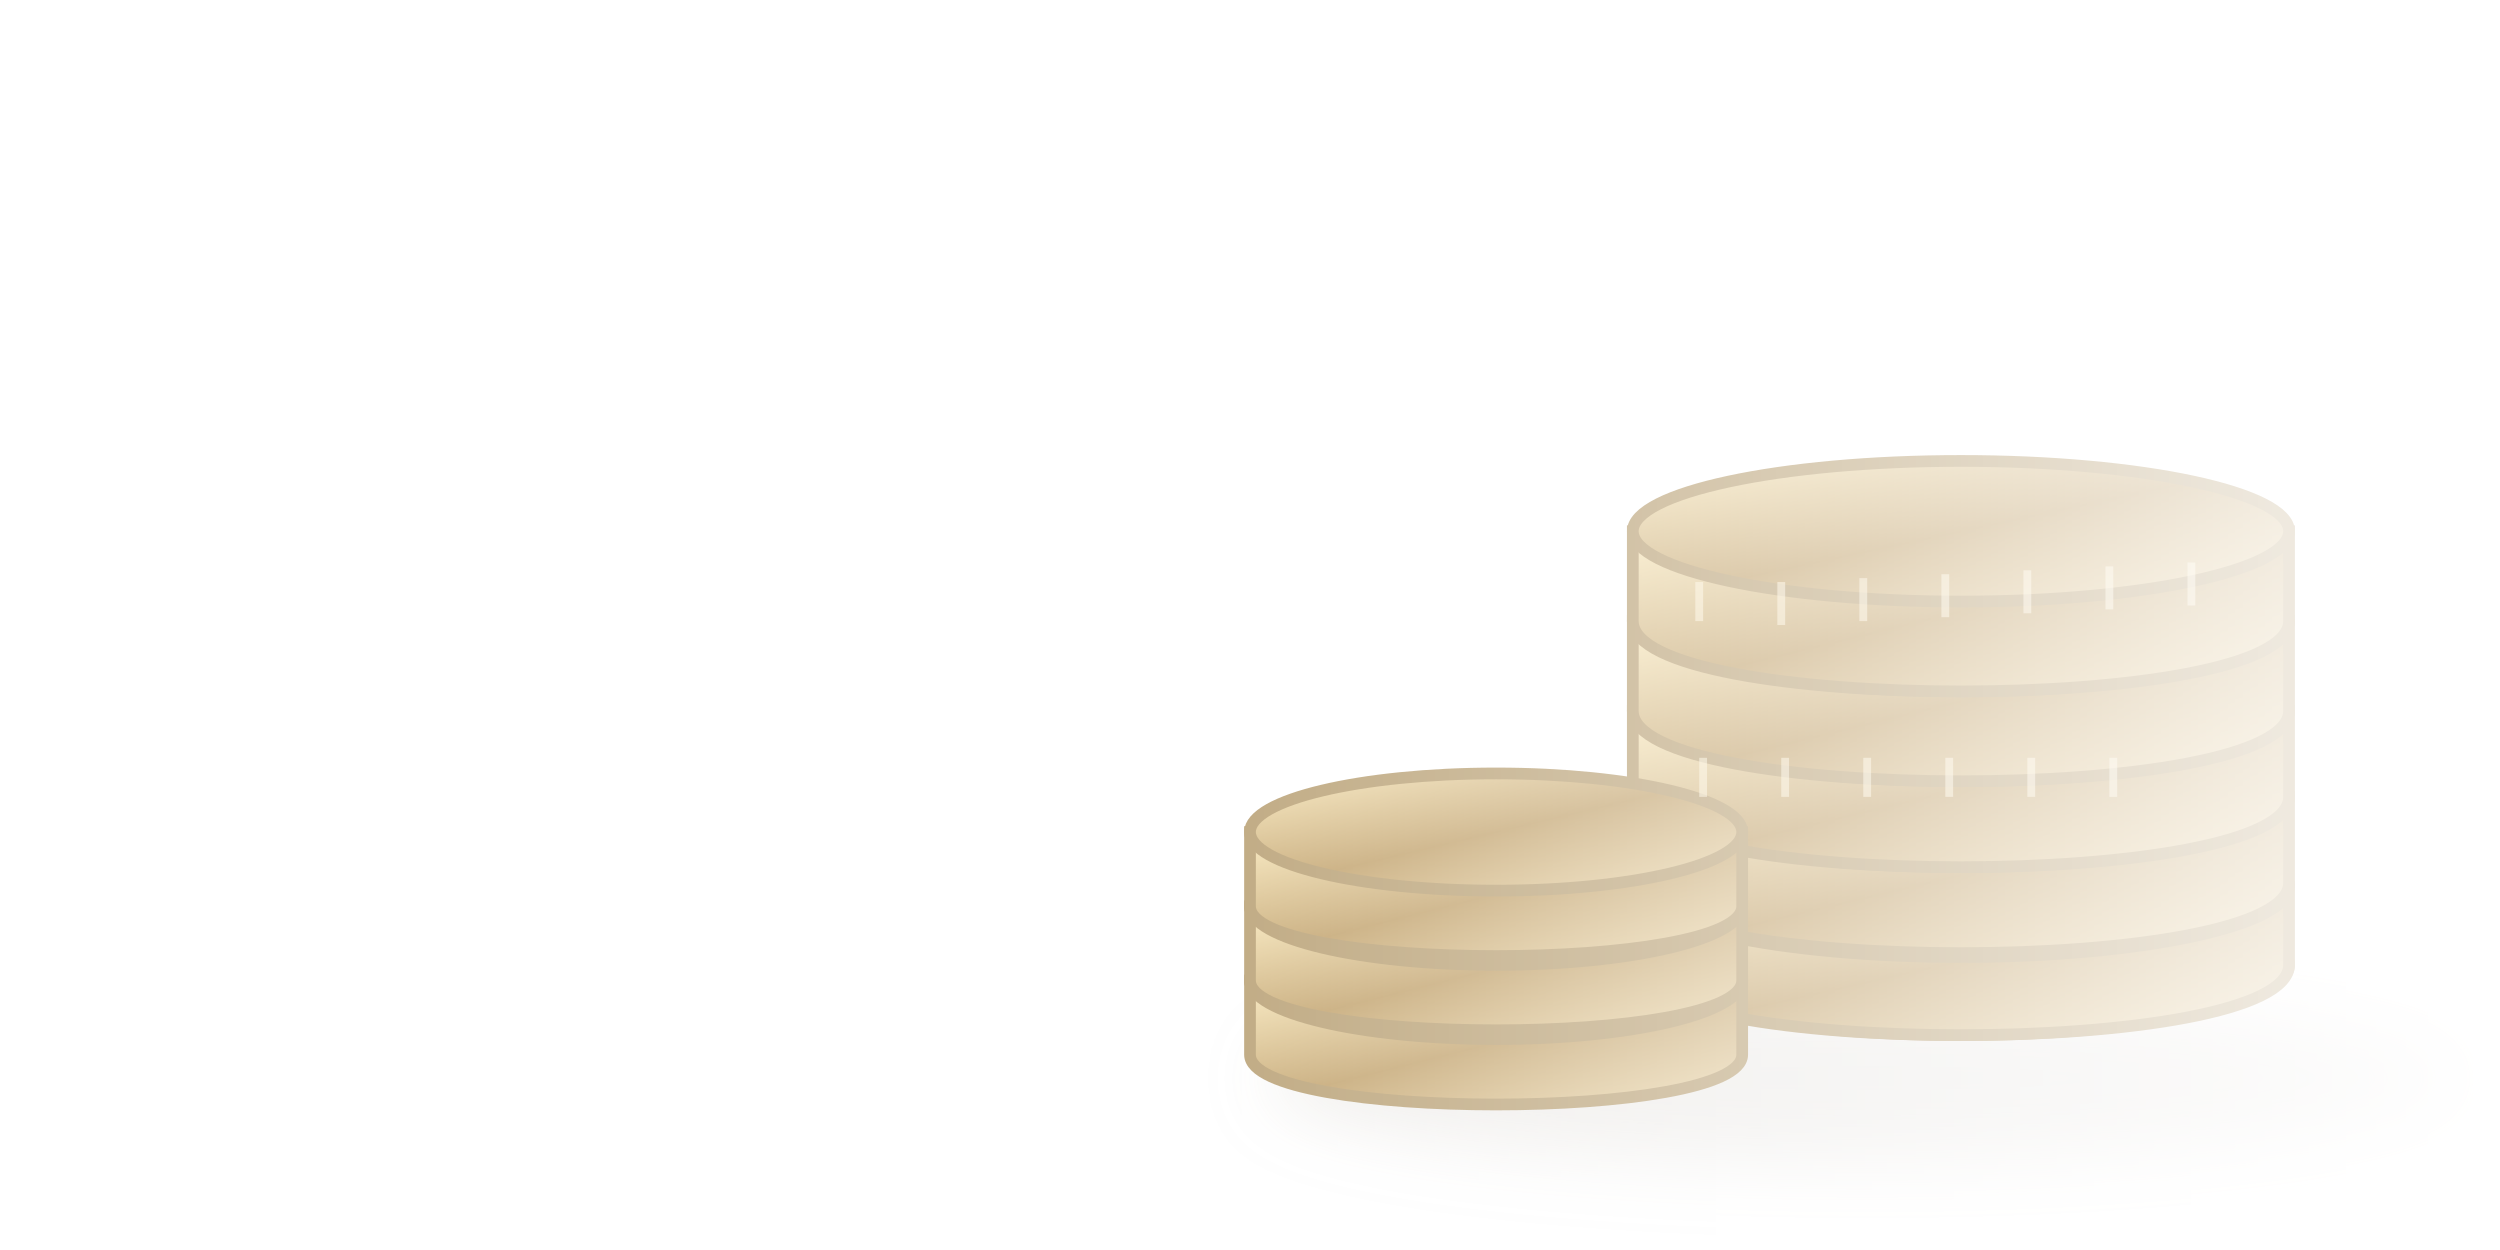
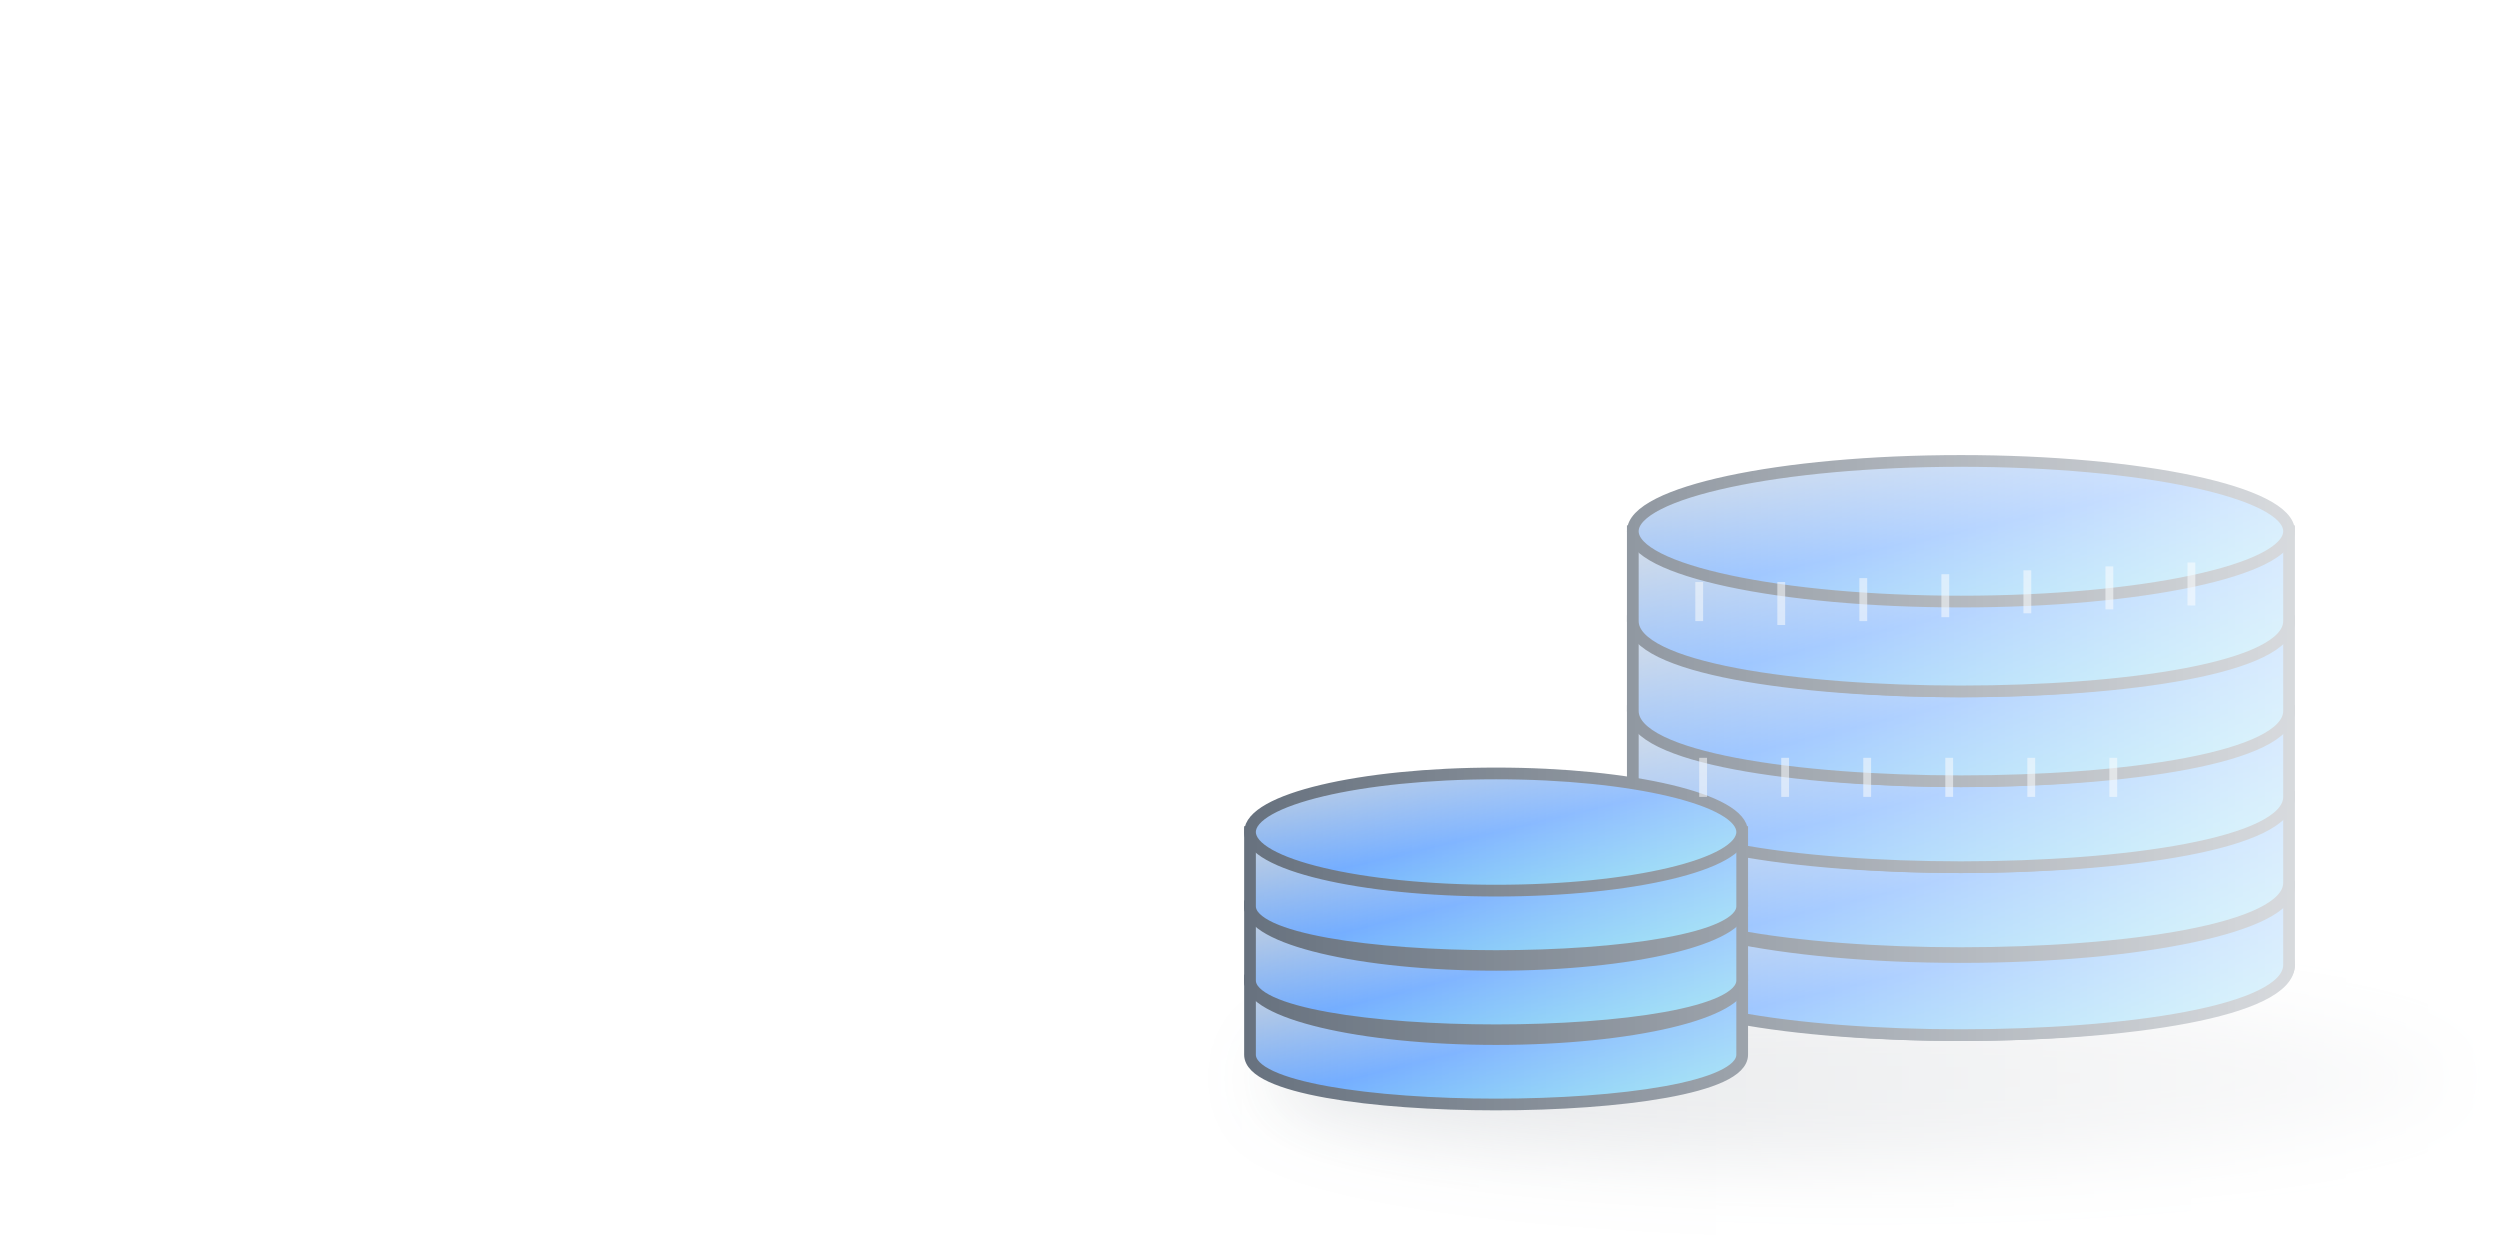
<svg xmlns="http://www.w3.org/2000/svg" width="640" height="320" viewBox="0 0 640 320">
  <defs>
    <linearGradient id="fade" x1="0" y1="0" x2="1" y2="0">
      <stop stop-color="#fff" stop-opacity="0" />
      <stop offset=".4" stop-color="#fff" stop-opacity=".12" />
      <stop offset="1" stop-color="#fff" stop-opacity=".92" />
    </linearGradient>
    <filter id="shadow" x="-50%" y="-50%" width="200%" height="200%">
      <feGaussianBlur stdDeviation="9" />
    </filter>
    <linearGradient id="metal" x1="0" y1="0" x2="1" y2="1">
      <stop stop-color="#fff" />
      <stop offset=".42" stop-color="#d1d8de" />
      <stop offset=".7" stop-color="#f7f9fa" />
      <stop offset="1" stop-color="#abb6c2" />
    </linearGradient>
    <linearGradient id="paper" x1="0" y1="0" x2=".8" y2="1">
      <stop stop-color="#fff" />
      <stop offset="1" stop-color="#dfe6ee" />
    </linearGradient>
-     <linearGradient id="gold" x1="0" y1="0" x2="1" y2="1">
-       <stop stop-color="#f9e6b3" />
-       <stop offset=".5" stop-color="#b89456" />
-       <stop offset="1" stop-color="#e8d09c" />
+     <linearGradient id="titanium" x1="0" y1="0" x2="1" y2="1">
+       <stop stop-color="#b8c4d2" />
+       <stop offset=".5" stop-color="#398bff" />
+       <stop offset="1" stop-color="#56d6e8" />
    </linearGradient>
  </defs>
-   <ellipse cx="478" cy="276" rx="153" ry="22" fill="#8e8170" opacity=".18" filter="url(#shadow)" />
+   <ellipse cx="478" cy="276" rx="153" ry="22" fill="#344253" opacity=".18" filter="url(#shadow)" />
  <g transform="translate(320 45)">
-     <g fill="url(#gold)" stroke="#ad915e" stroke-width="3">
+     <g fill="url(#titanium)" stroke="#344253" stroke-width="3">
      <ellipse cx="182" cy="202" rx="84" ry="18" />
      <path d="M98 182v20c0 24 168 24 168 0v-20Z" />
      <ellipse cx="182" cy="182" rx="84" ry="18" />
      <path d="M98 159v22c0 24 168 24 168 0v-22Z" />
      <ellipse cx="182" cy="159" rx="84" ry="18" />
      <path d="M98 137v22c0 24 168 24 168 0v-22Z" />
      <ellipse cx="182" cy="137" rx="84" ry="18" />
      <path d="M98 114v23c0 24 168 24 168 0v-23Z" />
      <ellipse cx="182" cy="114" rx="84" ry="18" />
      <path d="M98 91v23c0 24 168 24 168 0V91Z" />
      <ellipse cx="182" cy="91" rx="84" ry="18" />
    </g>
-     <g fill="url(#gold)" stroke="#ad915e" stroke-width="3">
+     <g fill="url(#titanium)" stroke="#344253" stroke-width="3">
      <path d="M0 206v19c0 17 126 17 126 0v-19Z" />
      <ellipse cx="63" cy="206" rx="63" ry="15" />
      <path d="M0 187v19c0 17 126 17 126 0v-19Z" />
      <ellipse cx="63" cy="187" rx="63" ry="15" />
      <path d="M0 168v19c0 17 126 17 126 0v-19Z" />
      <ellipse cx="63" cy="168" rx="63" ry="15" />
    </g>
-     <g stroke="#fff4d8" stroke-width="2" opacity=".55">
+     <g stroke="#f3f6fa" stroke-width="2" opacity=".55">
      <path d="M115 104v10m21-10v11m21-12v11m21-12v11m21-12v11m21-12v11m21-12v11M116 149v10m21-10v10m21-10v10m21-10v10m21-10v10m21-10v10" />
    </g>
  </g>
  <rect width="640" height="320" fill="url(#fade)" />
</svg>
